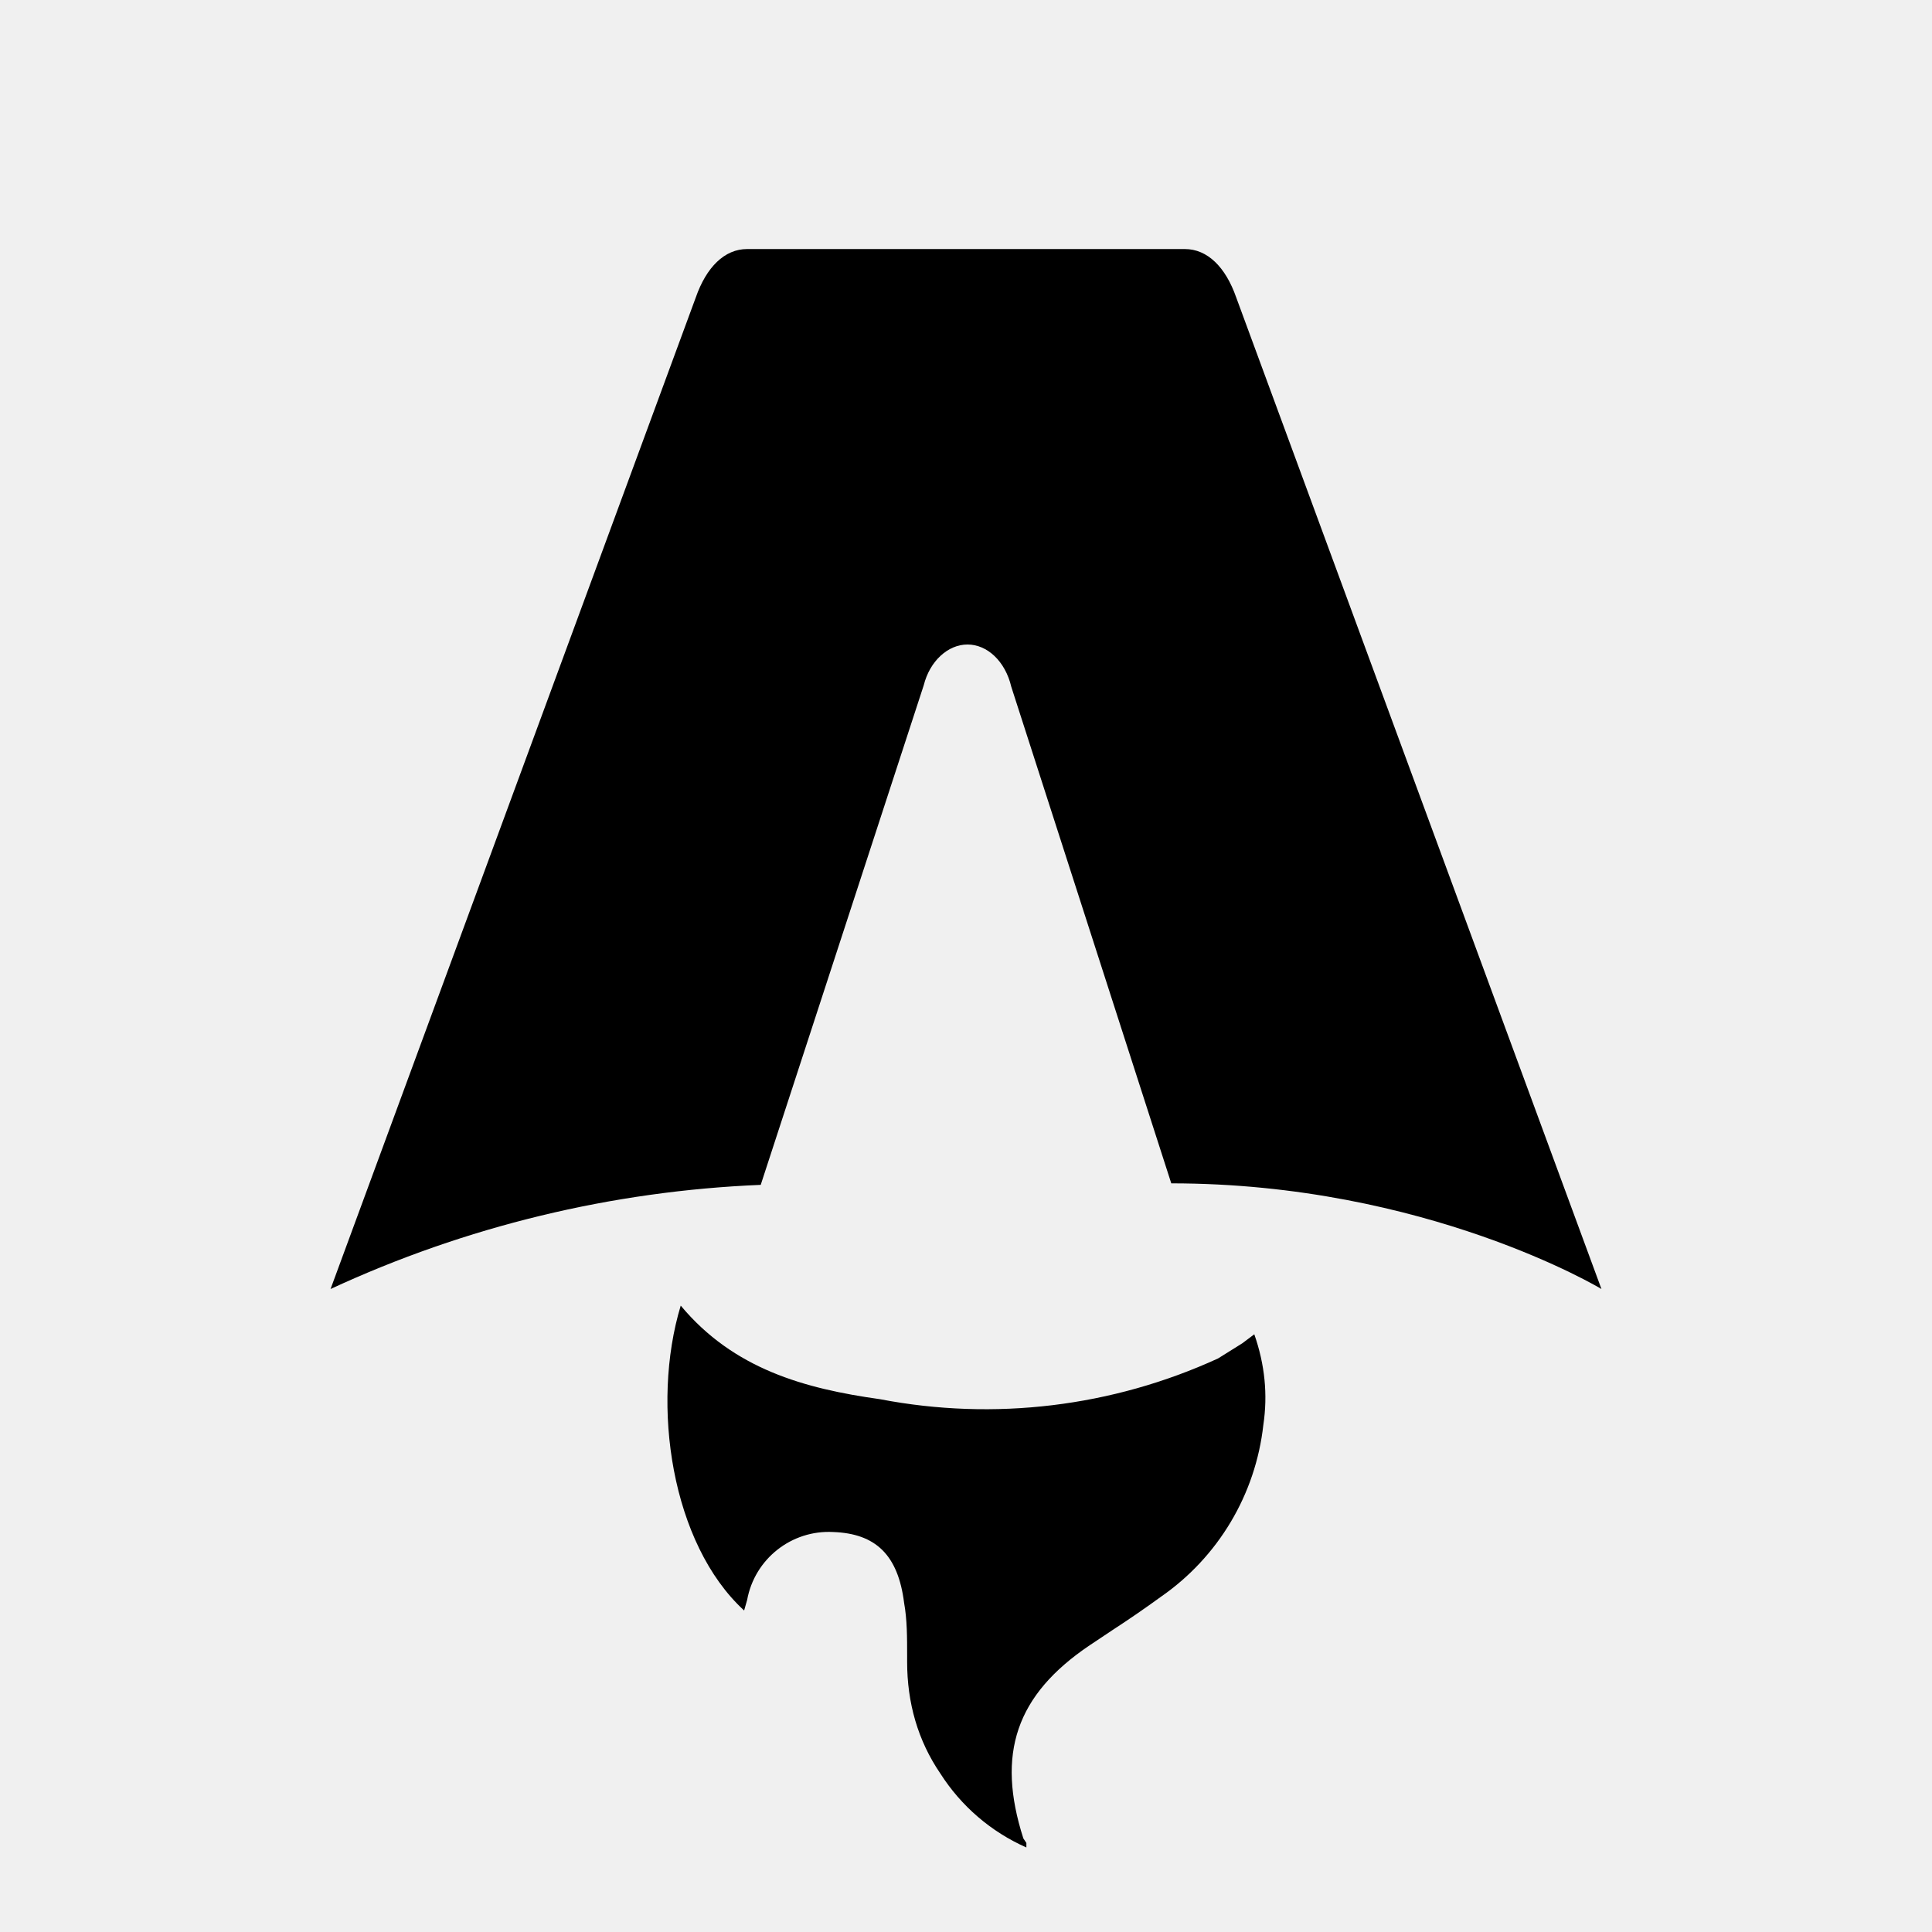
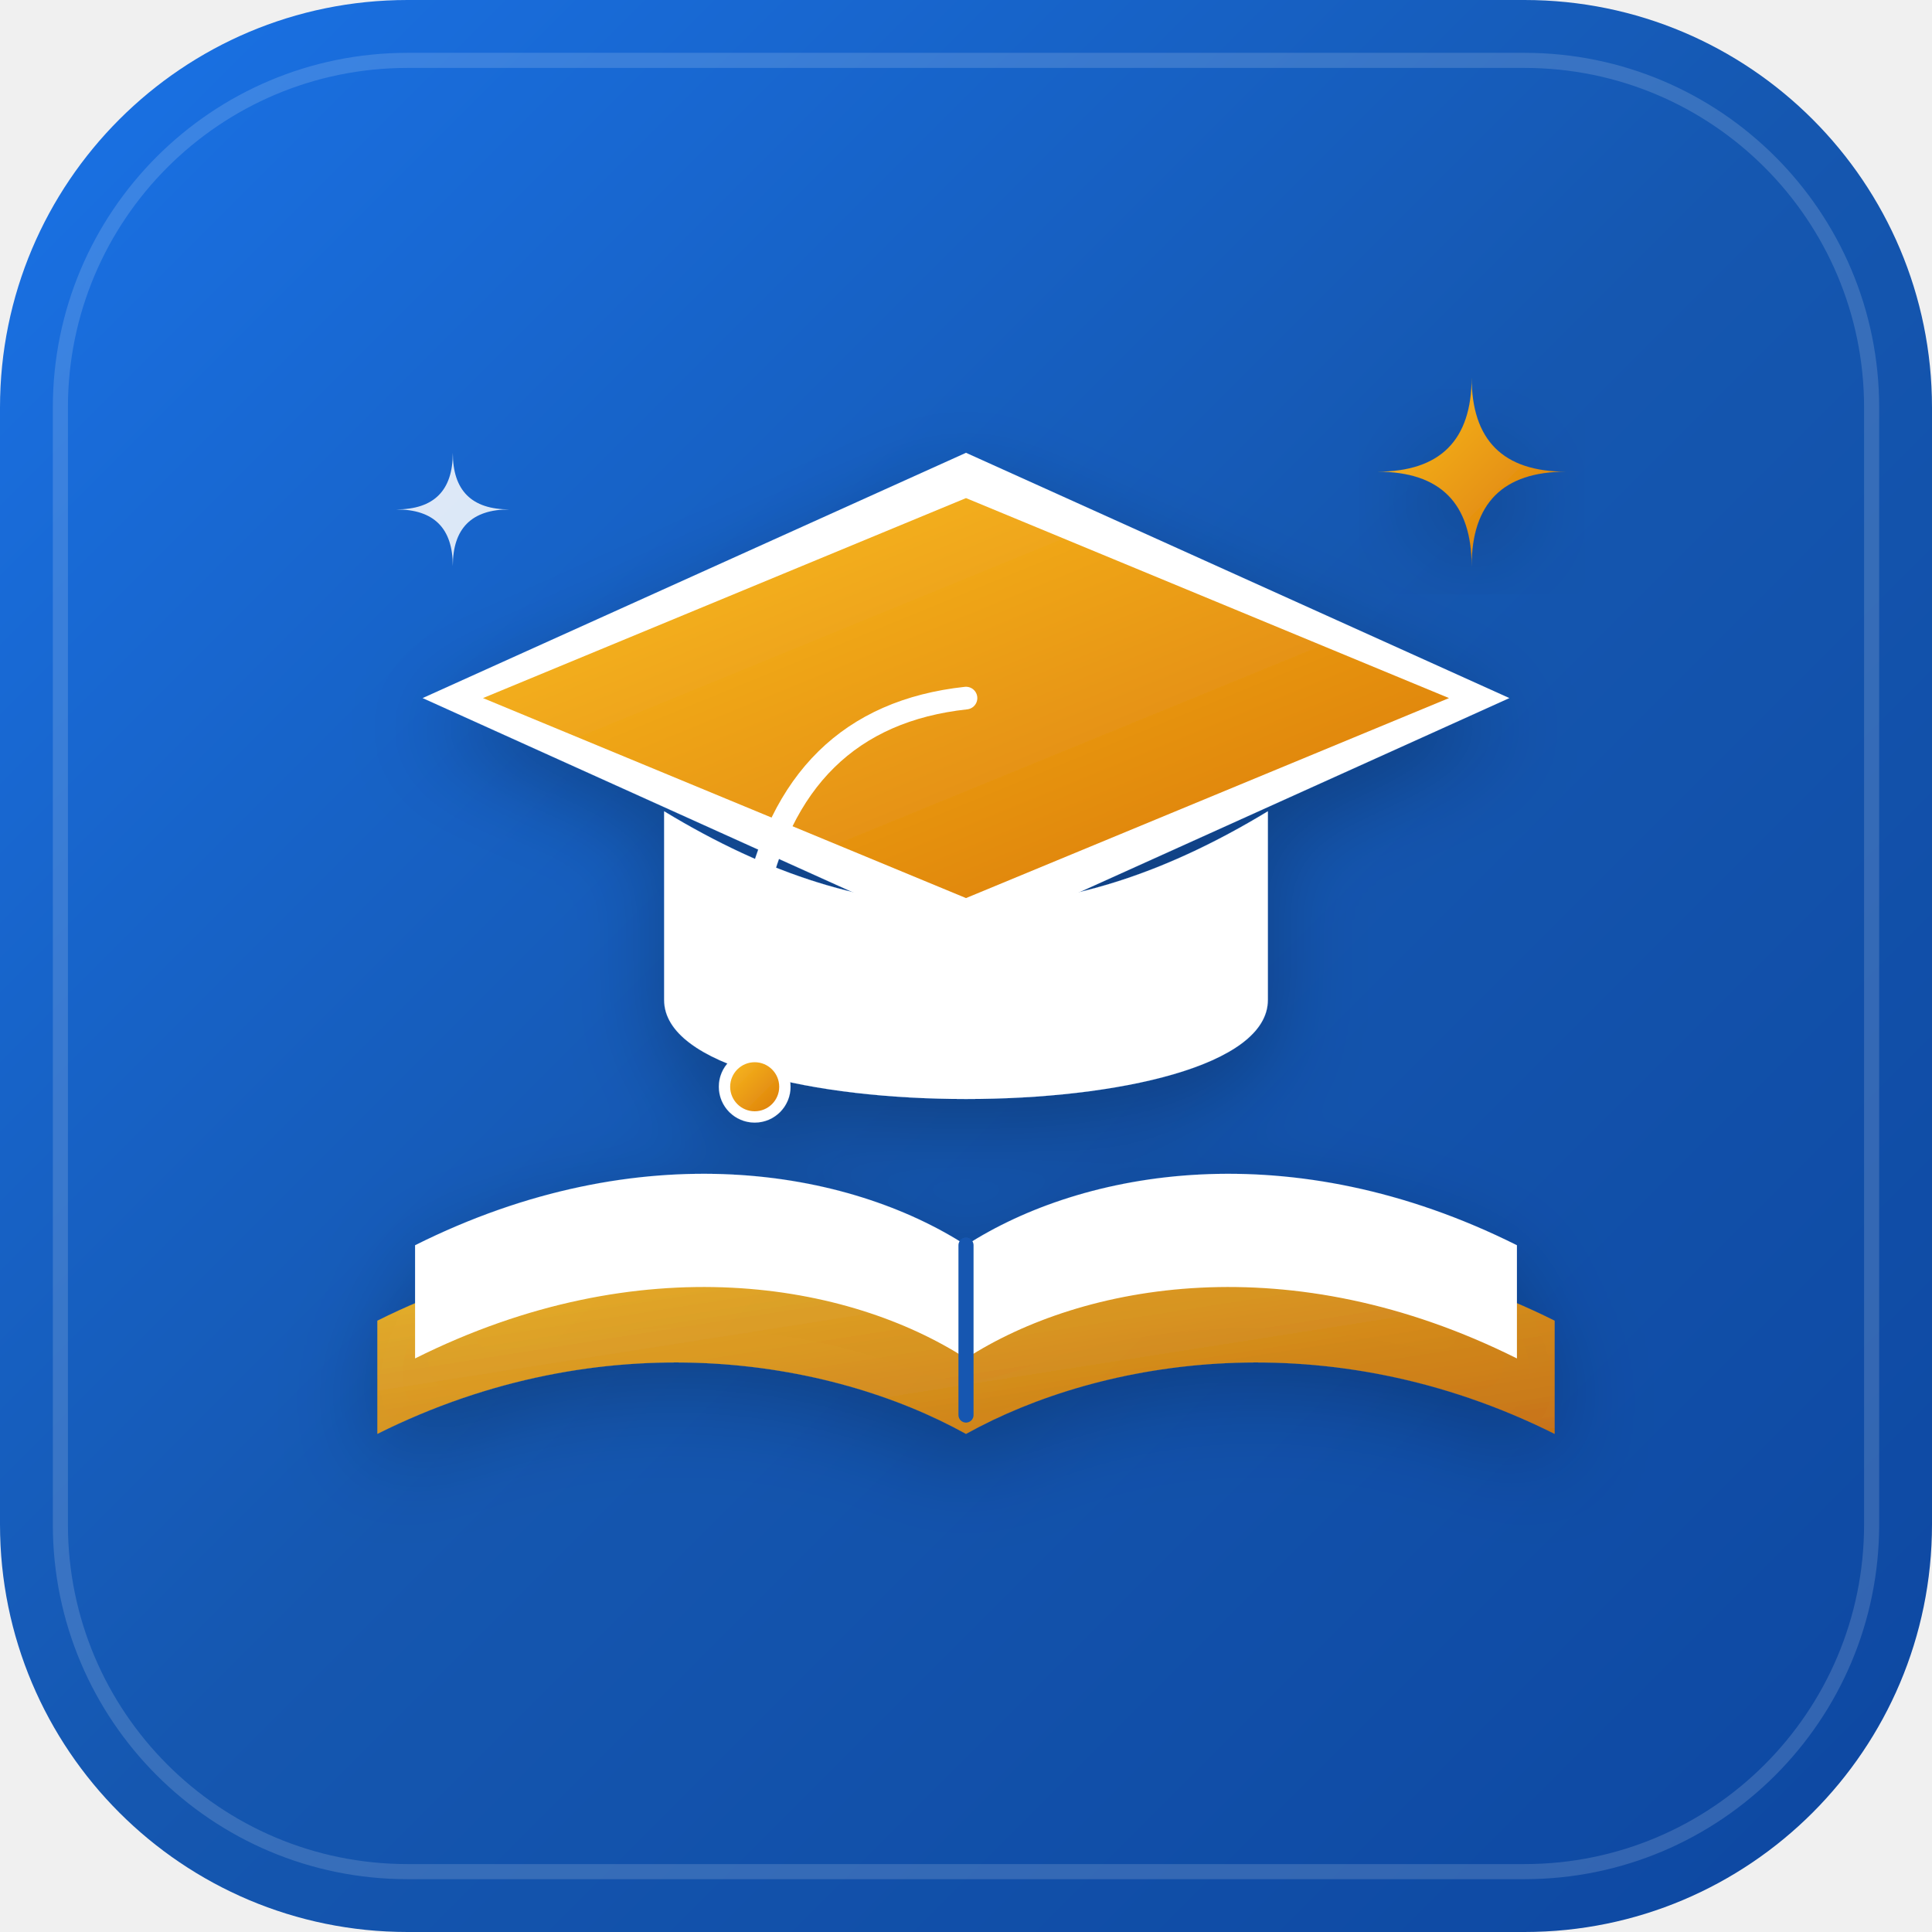
- <svg xmlns="http://www.w3.org/2000/svg" fill="none" viewBox="0 0 128 128">
-   <path d="M50.4 78.5a75.1 75.1 0 0 0-28.5 6.9l24.2-65.7c.7-2 1.9-3.2 3.4-3.2h29c1.5 0 2.7 1.2 3.4 3.2l24.2 65.7s-11.6-7-28.5-7L67 45.5c-.4-1.7-1.6-2.8-2.9-2.8-1.3 0-2.5 1.1-2.9 2.7L50.4 78.5Zm-1.1 28.2Zm-4.2-20.2c-2 6.6-.6 15.8 4.2 20.2a17.5 17.5 0 0 1 .2-.7 5.5 5.5 0 0 1 5.7-4.5c2.8.1 4.3 1.5 4.7 4.7.2 1.1.2 2.3.2 3.5v.4c0 2.7.7 5.2 2.2 7.4a13 13 0 0 0 5.7 4.9v-.3l-.2-.3c-1.8-5.6-.5-9.5 4.4-12.8l1.5-1a73 73 0 0 0 3.2-2.2 16 16 0 0 0 6.8-11.4c.3-2 .1-4-.6-6l-.8.6-1.6 1a37 37 0 0 1-22.4 2.7c-5-.7-9.7-2-13.2-6.2Z" />
-   <style>
-         path { fill: #000; }
-         @media (prefers-color-scheme: dark) {
-             path { fill: #FFF; }
-         }
-     </style>
+ <svg xmlns="http://www.w3.org/2000/svg" viewBox="0 0 512 512" width="512" height="512">
+   <defs>
+     <linearGradient id="bgGrad" x1="0%" y1="0%" x2="100%" y2="100%">
+       <stop offset="0%" stop-color="#1a73e8" />
+       <stop offset="50%" stop-color="#1557b0" />
+       <stop offset="100%" stop-color="#0d47a1" />
+     </linearGradient>
+     <linearGradient id="goldGrad" x1="0%" y1="0%" x2="100%" y2="100%">
+       <stop offset="0%" stop-color="#fbbf24" />
+       <stop offset="100%" stop-color="#d97706" />
+     </linearGradient>
+     <filter id="shadow" x="-10%" y="-10%" width="120%" height="125%">
+       <feDropShadow dx="0" dy="8" stdDeviation="12" flood-color="#000" flood-opacity="0.25" />
+     </filter>
+   </defs>
+   <rect width="512" height="512" rx="108" fill="url(#bgGrad)" />
+   <rect x="16" y="16" width="480" height="480" rx="92" fill="none" stroke="rgba(255,255,255,0.15)" stroke-width="4" />
+   <g filter="url(#shadow)">
+     <path d="M100 350 C160 320, 220 330, 256 350 C292 330, 352 320, 412 350 L412 380 C352 350, 292 360, 256 380 C220 360, 160 350, 100 380 Z" fill="url(#goldGrad)" opacity="0.9" />
+     <path d="M110 330 C170 300, 225 310, 256 330 C287 310, 342 300, 402 330 L402 360 C342 330, 287 340, 256 360 C225 340, 170 330, 110 360 Z" fill="#ffffff" />
+     <line x1="256" y1="330" x2="256" y2="375" stroke="#1557b0" stroke-width="4" stroke-linecap="round" />
+     <polygon points="256,120 400,185 256,250 112,185" fill="#ffffff" />
+     <polygon points="256,132 384,185 256,238 128,185" fill="url(#goldGrad)" />
+     <path d="M176 215 L176 265 C176 300, 336 300, 336 265 L336 215 C308 232, 282 240, 256 240 C230 240, 204 232, 176 215 Z" fill="#ffffff" />
+     <path d="M256 185 Q210 190 200 240 L200 280" fill="none" stroke="#ffffff" stroke-width="6" stroke-linecap="round" />
+     <circle cx="200" cy="288" r="8" fill="url(#goldGrad)" stroke="#ffffff" stroke-width="3" />
+   </g>
+   <path d="M390 100 Q390 125 365 125 Q390 125 390 150 Q390 125 415 125 Q390 125 390 100 Z" fill="url(#goldGrad)" filter="url(#shadow)" />
+   <path d="M120 120 Q120 135 105 135 Q120 135 120 150 Q120 135 135 135 Q120 135 120 120 Z" fill="#ffffff" opacity="0.85" />
</svg>
